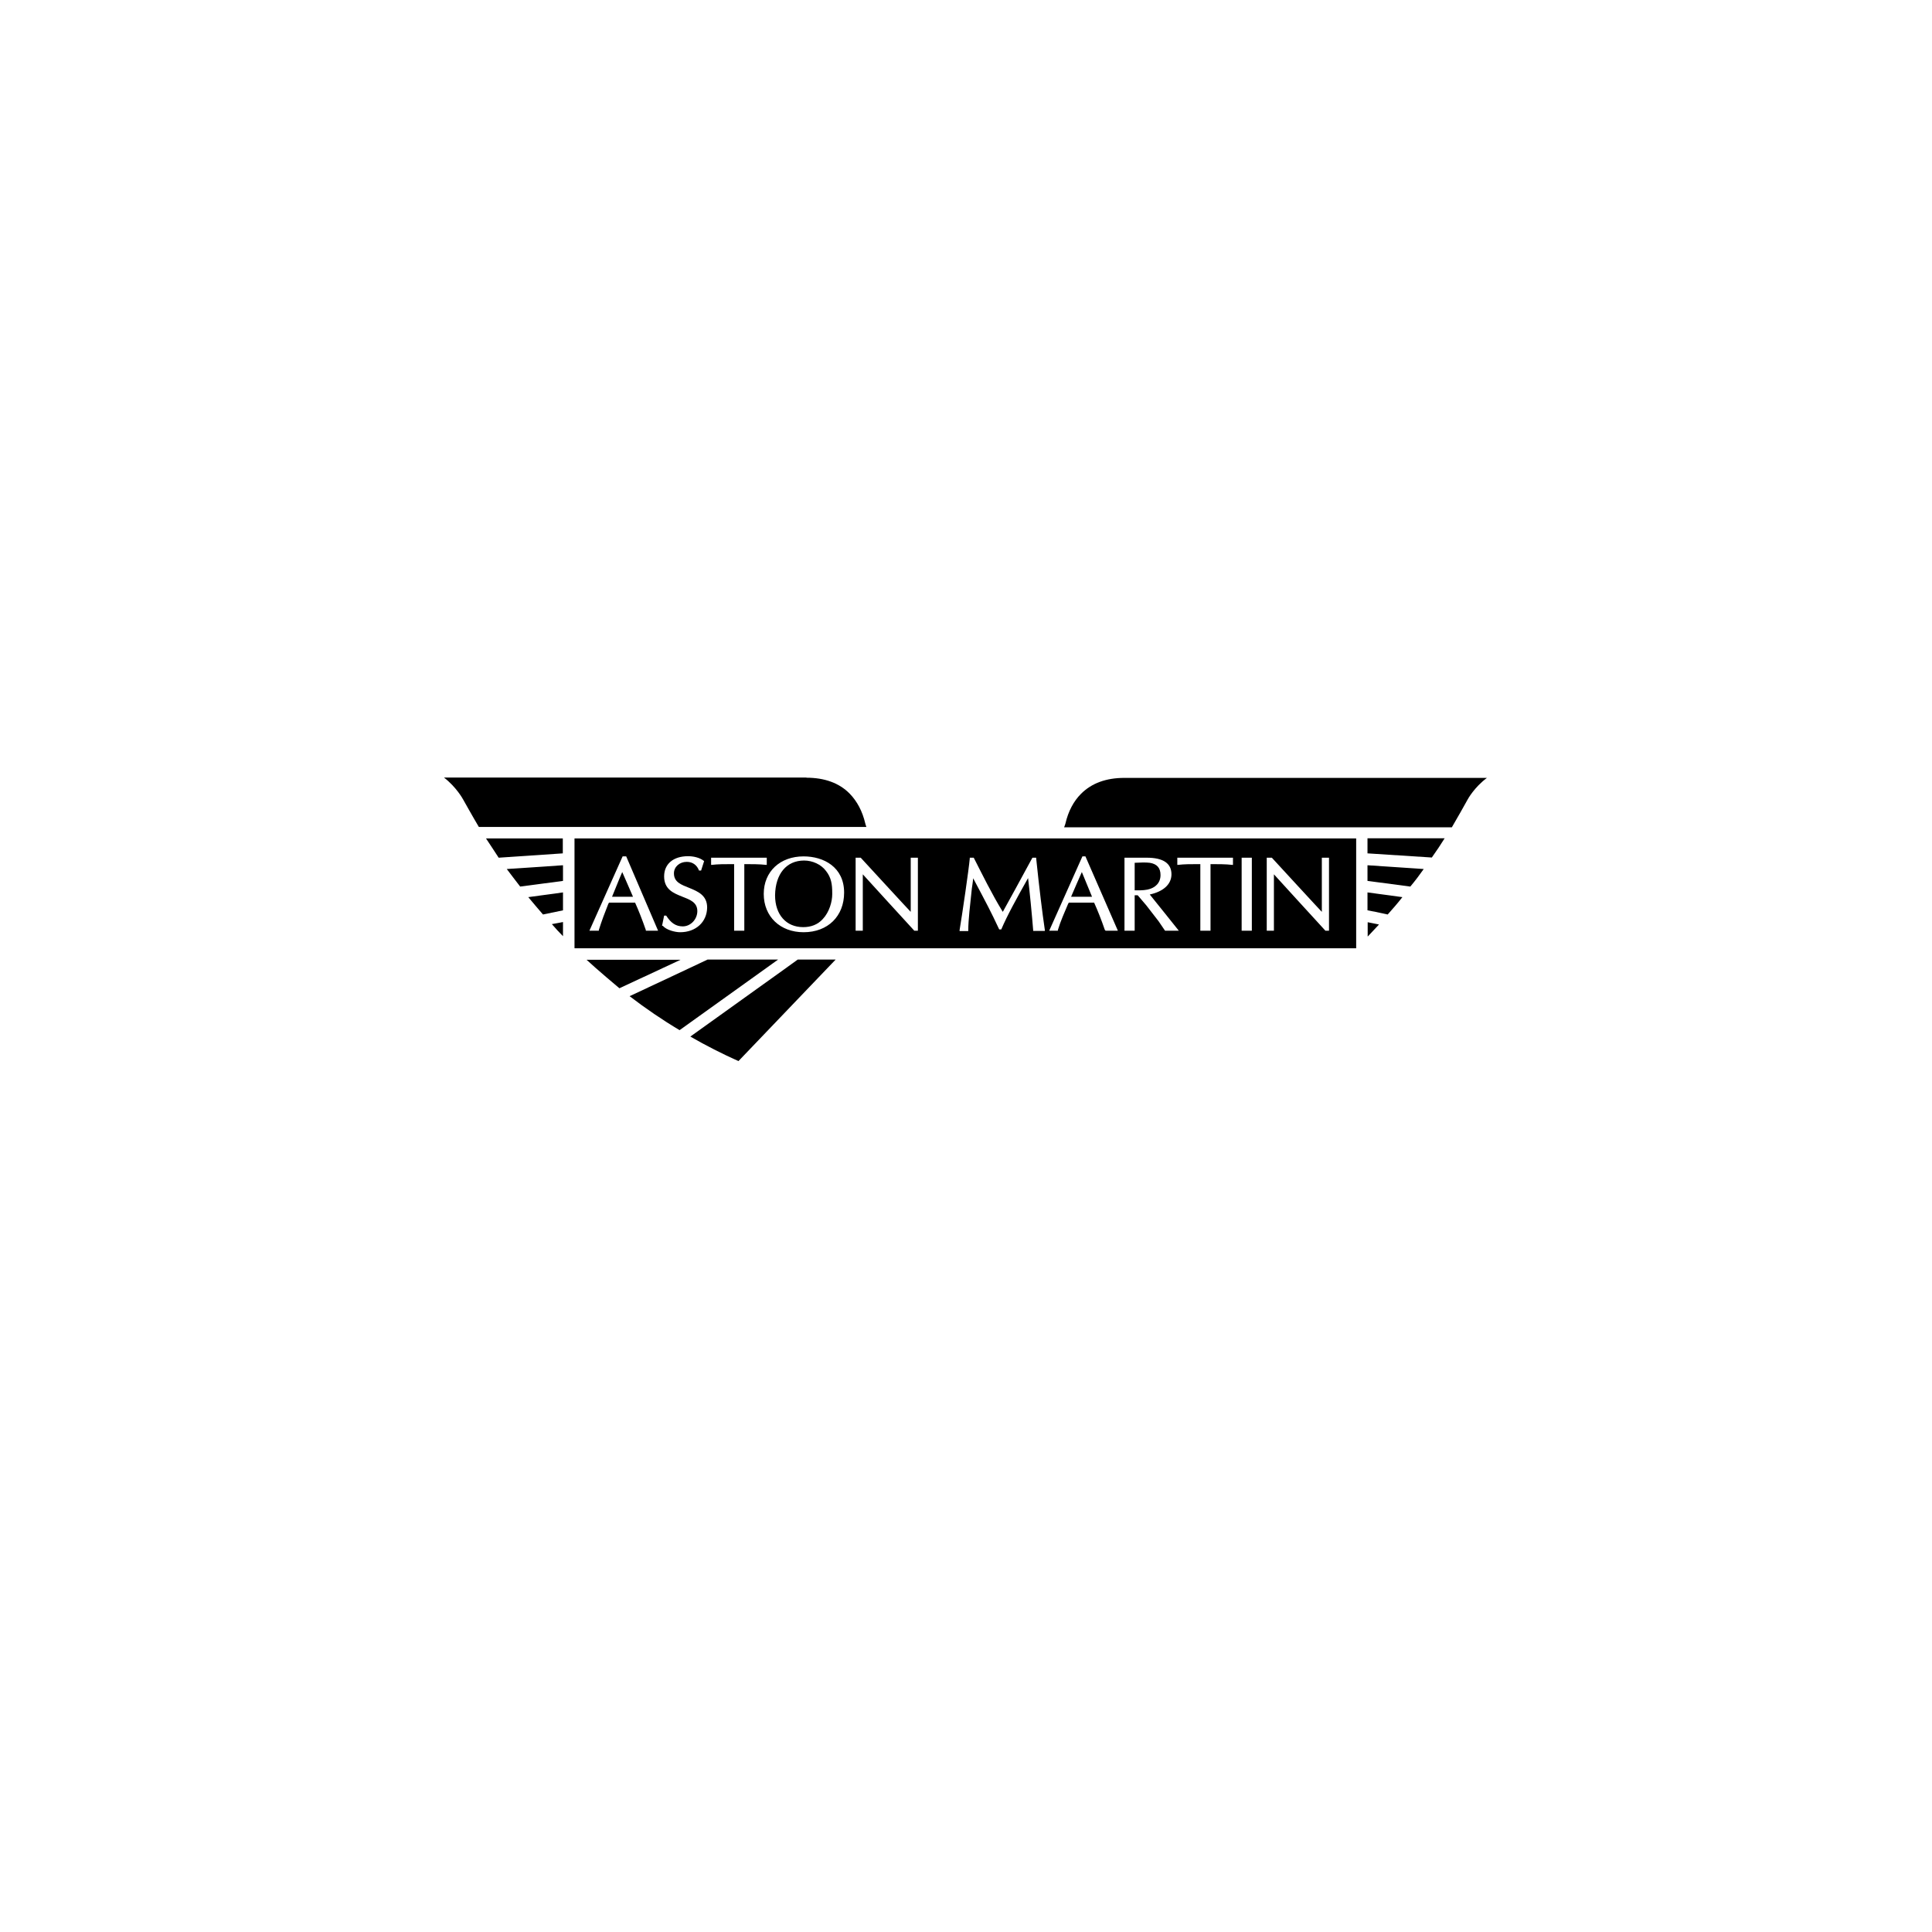
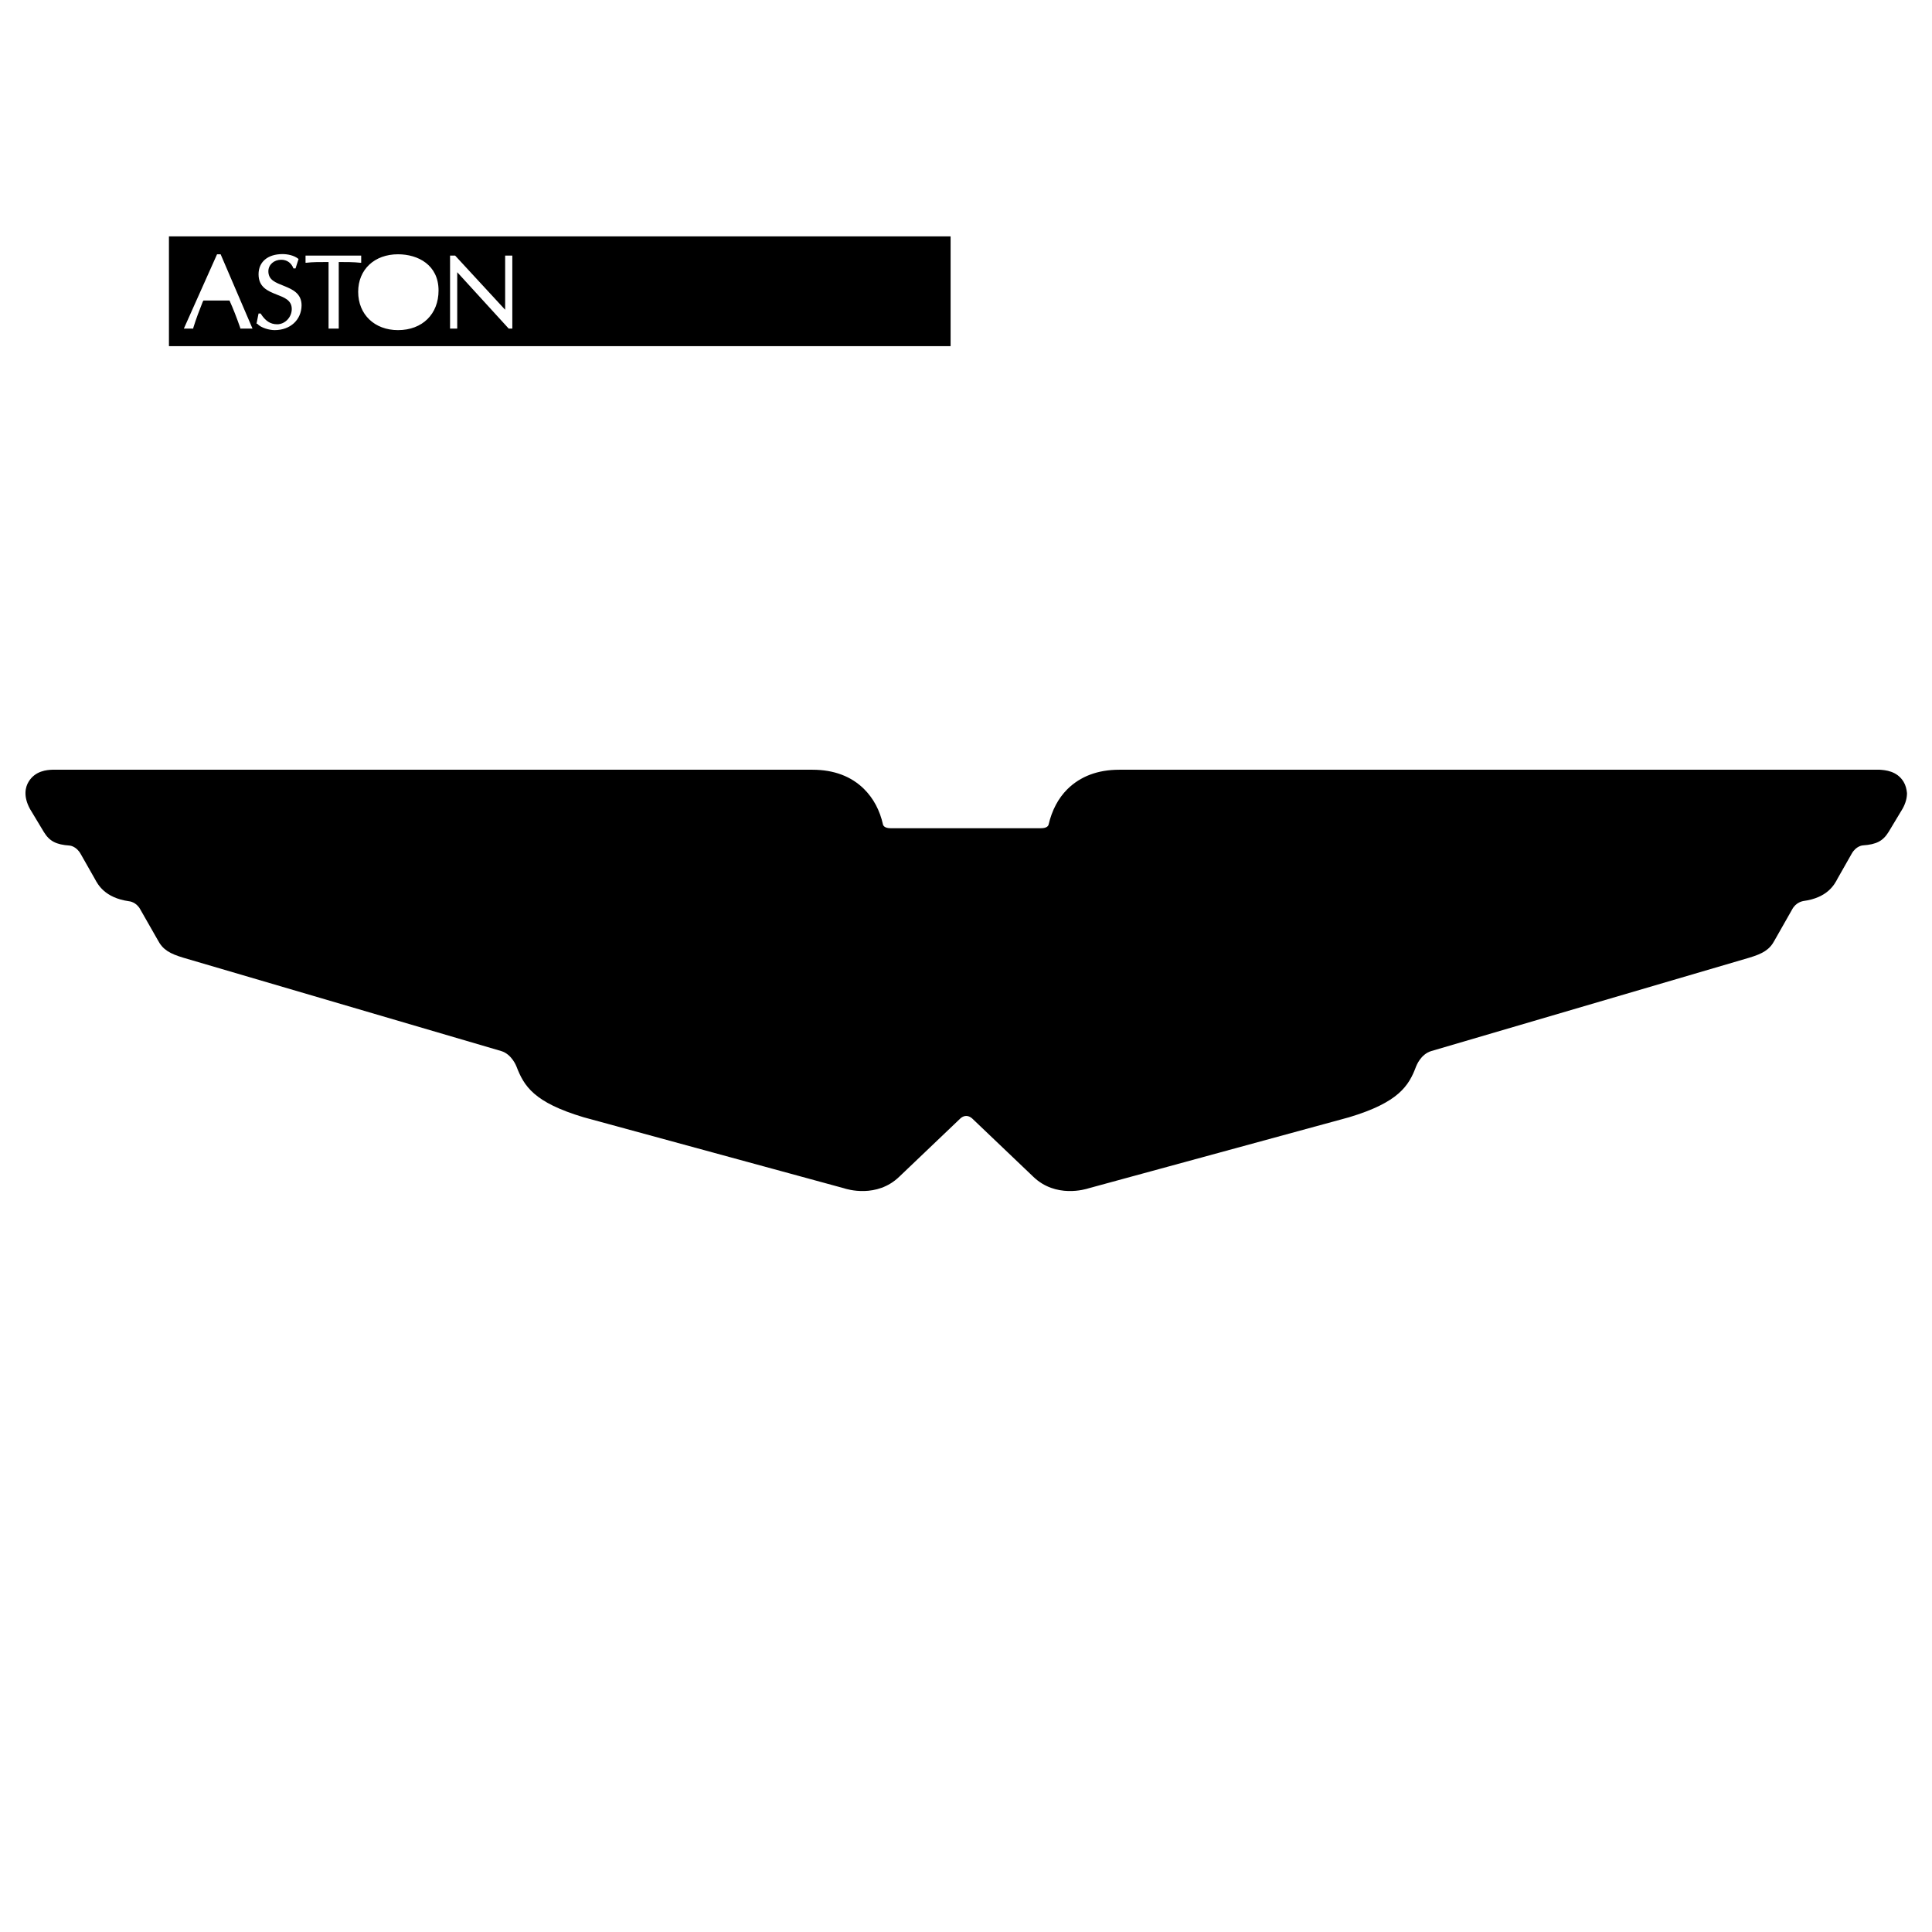
<svg xmlns="http://www.w3.org/2000/svg" fill="#000000" viewBox="0 0 1024 1024">
-   <path d="M442.9,508.6h-20.1c-6.4,4.7-32.3,23.1-56.9,40.8c8.3,4.8,16.8,9.1,25.5,13L442.9,508.6z" />
-   <path d="M412.4,508.6H375c-3.5,1.7-21.7,10.2-41.3,19.4c8.5,6.5,17.4,12.6,26.5,18L412.4,508.6z" />
-   <path d="M328.3,523.8l32.4-15.1h-49.8C315.9,513.4,327.8,523.4,328.3,523.8z" />
-   <path d="M615.1,463.8c0-3.8-1.9-5.9-5.7-6.5c-2-0.3-5.8-0.1-8.1,0h0.1v14.6c1.3,0,4.5,0.1,6.8-0.4C612.5,470.6,615.1,467.8,615.1,463.8z" />
-   <path d="M718.7,444.4H304.5v58.1l0.1,0.1h414.2V444.4z M342.3,493.3v-0.4c-2-5.7-3.8-10.3-5.7-14.5h-13.8c-0.1,0.2-0.4,0.7-0.4,0.7c-1.8,4.5-3.5,9-5,13.8v0.4h-5l17.6-39.4h1.9l16.9,39.4H342.3z M360.5,494.1c-2.6,0-7.2-1.1-9.2-3.4h-0.4l1.1-5.4h1.1c2.5,3.9,5.1,5.7,8.8,5.7c4.1,0,7.7-3.7,7.7-8.1c0-4.7-4-6.1-8.1-7.7c-4.5-1.8-9.5-3.8-9.5-10.7c0-6.6,4.9-10.7,12.7-10.7c2.5,0,6.1,0.6,8.5,2.6l-1.6,5h-1.1c-1.1-2.9-3.4-4.6-6.5-4.6c-3.8,0-6.8,2.6-6.8,6.1c0,4.7,3.9,6,8.1,7.7c4.7,1.9,9.5,4,9.5,10.4C374.7,488.7,368.8,494.1,360.5,494.1z M394.5,493.3h-5.4V458c-5.2,0-8.5,0-11.8,0.4h-0.4v-3.8H406h0.4v3.8H406c-3.5-0.4-7.6-0.4-11.5-0.4V493.3z M425.9,494.1c-12.4,0-21.1-8.3-21.1-20.3c0-11.9,8.7-19.9,21.1-19.9c10.7,0,21.5,5.7,21.5,19.2C447.4,485.5,438.9,494.1,425.9,494.1z M486.5,493.3h-1.9l-3.1-3.4c0,0-24-26.2-24.2-26.5v29.9h-3.8v-38.7h2.7c0,0,26.2,28.5,26.5,28.7c0-0.6,0-28.7,0-28.7h3.4h0.4V493.3z M553.7,493.4h-6.1V493c-0.6-7.7-1.9-21-2.7-27.6c-6.3,11.2-11,19.7-14.2,27.2h-1.1l-3.1-6.5c-2.7-5.7-10.1-19.4-10.7-20.6c-0.1,1.6-0.7,5.4-0.7,5.4c-0.9,8.6-1.9,16.7-1.9,22.2v0.4h-4.6V493c1.5-9,4.9-32.3,5.4-38v-0.4v0h1.7h0.4c4.5,8.8,9.5,19.1,15.4,28.7c0.5-0.9,6.5-11.8,6.5-11.8l9.2-16.9h1.6h0.4v0.4c1.7,16.3,3.2,28.5,4.6,38V493.4z M586,493.3l-0.4-0.4c-1.9-5.5-3.8-10.3-5.7-14.5h-13.4c-0.1,0.2-0.4,0.7-0.4,0.7c-1.9,4.5-3.9,8.9-5.4,13.8v0.4h-4.6l17.6-39.4h1.6l17.2,39.4H586z M617.9,493.3h-0.4l-3.4-5l-6.5-8.4c0,0-4.4-5.2-4.6-5.4h-1.6c0,0.6,0,18.8,0,18.8H596v-38.7h11.8c8.6,0,13.1,2.9,13.1,8.8c0,5.4-4.5,9.2-11.5,10.7c0.7,0.8,15.4,19.2,15.4,19.2H617.9z M653.5,458.4h-0.4c-3.5-0.4-7.6-0.4-11.5-0.4c0,0.7,0,35.3,0,35.3h-5.4V458c-5.2,0-8.5,0-11.8,0.4h-0.4v-3.8h29.1h0.4V458.4z M663.5,493.3h-5.4v-38.7h5.4V493.3z M704.4,493.3h-1.9l-3.1-3.4c0,0-24-26.2-24.2-26.5v29.9h-3.8v-38.7h2.7c0,0,26.2,28.5,26.5,28.7v-28.7h3.8V493.3z" />
-   <path d="M567.7,475.3h11.1c-0.4-0.9-4.9-11.8-5.4-13.1C572.8,463.6,568,474.4,567.7,475.3z" />
-   <path d="M426.2,456.1c-9.4,0-15.2,7.1-15.4,18.4c0,10.3,5.9,16.9,14.9,16.9c4.1,0,7.7-1.3,10.4-4.3c3.5-3.7,5-9.3,5-13.1c0-0.2,0-0.4,0-0.7c0-4.6-0.5-8.2-3.4-11.8C435.2,458.2,430.7,456.1,426.2,456.1z" />
-   <path d="M324.4,475.3h11.1c-0.3-0.9-5.2-11.8-5.7-13.1C329.1,463.6,324.8,474.4,324.4,475.3z" />
-   <path d="M298.4,444.4h-40.8c2.1,3.2,4.4,6.6,6.7,10.2l34-2.3V444.4z" />
-   <path d="M298.4,458.6l-29.8,2c2.3,3,4.6,6.1,7.1,9.3l22.7-3V458.6z" />
-   <path d="M298.4,473l-18.4,2.5c2.5,3,5.1,6.1,7.8,9.2l10.6-2.2V473z" />
-   <path d="M298.4,488.7c-1.6,0.3-3.5,0.7-5.9,1.1c1.9,2.2,3.8,4.3,5.9,6.4V488.7z" />
-   <path d="M724.9,496.4c2.1-2.2,4-4.3,6-6.4l-6-1.2V496.4z" />
-   <path d="M245.5,423.8c0,0,5.2,9.3,8.3,14.5h205.4c-0.3-0.7-0.6-1.9-0.6-1.9c-1.5-6.4-4.3-11.7-8.3-15.8c-5.5-5.6-13.3-8.4-22.9-8.4v-0.1H235.3C241.8,417.1,245.3,423.4,245.5,423.8z" />
-   <path d="M777.8,423.9c0.2-0.4,3.6-6.6,10.3-11.6H595.9c-9.6,0-17.3,2.8-22.9,8.4c-4,4-6.8,9.3-8.3,15.8c0,0-0.3,1.1-0.7,2h205.5C772.8,432.9,775.5,428,777.8,423.9z" />
-   <path d="M765.7,444.3h-40.9v8l34.1,2.2C761.4,451,763.7,447.5,765.7,444.3z" />
-   <path d="M754.6,460.6l-29.8-2v8.3l22.7,3C750.1,466.8,752.5,463.6,754.6,460.6z" />
-   <path d="M743.3,475.5l-18.5-2.5v9.5c2.2,0.4,5.9,1.1,10.7,2.2C738.2,481.7,740.8,478.7,743.3,475.5z" />
+   <g transform="translate(-214.9598,-319.1258)">
+     <path d="M1223.9,733.5c-3.5-5.8-9.8-6.2-12.6-6.4H808.2c-11.4,0-20.6,3.5-27.5,10.3c-4.9,4.9-8.2,11.2-10,18.9c-0.1,0.3-0.6,1.8-4,1.8h-79.7c-3.4,0-3.9-1.6-4-1.8c-1.7-7.7-5.1-14-10-18.9c-6.8-6.8-16.1-10.3-27.4-10.3H242.6c-2.6,0.1-9,0.5-12.5,6.4c-1.7,2.8-2.9,7.6,0.7,14.3l7.4,12.3c3,4.9,6.5,6.7,13.7,7.2c0.1,0,3.5,0.3,5.8,4.4l7.5,13.2c1.6,3,5.3,10.1,18.1,11.9c0.2,0,3.9,0.4,6,4.3l9.3,16.3c2.7,5.2,6.5,7.2,13.4,9.3l168.6,49.5c5.7,1.7,8.1,8.2,8.1,8.2c4,10.4,9.2,19,35.6,26.9l137.9,37.6c1.7,0.6,17.5,5.4,29.4-6.1l32.4-30.9s1.3-1.3,3.1-1.3c1.8,0,3.2,1.4,3.2,1.4l32.3,30.8c11.9,11.5,27.7,6.7,29.5,6.1l137.9-37.6c26.3-7.9,31.7-16.7,35.5-26.9c0.2-0.4,2.4-6.5,8.1-8.2l168.6-49.5c6.9-2.1,10.7-4.1,13.4-9.3l9.2-16.2c2.1-4,5.7-4.4,5.9-4.5c12.9-1.7,16.6-8.8,18.2-11.9l7.5-13.2c2.3-4.1,5.7-4.4,5.9-4.4c7.2-0.5,10.7-2.3,13.7-7.2l7.4-12.3c1.6-2.9,2.3-5.6,2.3-8.2C1225.5,737.4,1225,735.3,1223.9,733.5" />
+     <path d="M718.7,444.4H304.5v58.1l0.1,0.1h414.2V444.4z M342.3,493.3v-0.4c-2-5.7-3.8-10.3-5.7-14.5h-13.8c-0.1,0.2-0.4,0.7-0.4,0.7c-1.8,4.5-3.5,9-5,13.8v0.4h-5l17.6-39.4h1.9l16.9,39.4H342.3z M360.5,494.1c-2.6,0-7.2-1.1-9.2-3.4h-0.4l1.1-5.4h1.1c2.5,3.9,5.1,5.7,8.8,5.7c4.1,0,7.7-3.7,7.7-8.1c0-4.7-4-6.1-8.1-7.7c-4.5-1.8-9.5-3.8-9.5-10.7c0-6.6,4.9-10.7,12.7-10.7c2.5,0,6.1,0.6,8.5,2.6l-1.6,5h-1.1c-1.1-2.9-3.4-4.6-6.5-4.6c-3.8,0-6.8,2.6-6.8,6.1c0,4.7,3.9,6,8.1,7.7c4.7,1.9,9.5,4,9.5,10.4C374.7,488.7,368.8,494.1,360.5,494.1z M394.5,493.3h-5.4V458c-5.2,0-8.5,0-11.8,0.4h-0.4v-3.8H406h0.4v3.8H406c-3.5-0.4-7.6-0.4-11.5-0.4V493.3z M425.9,494.1c-12.4,0-21.1-8.3-21.1-20.3c0-11.9,8.7-19.9,21.1-19.9c10.7,0,21.5,5.7,21.5,19.2C447.4,485.5,438.9,494.1,425.9,494.1z M486.5,493.3h-1.9l-3.1-3.4l-24.2-26.5v29.9h-3.8v-38.7h2.7l26.5,28.7v-28.7h3.4h0.4V493.3z" />
+   </g>
</svg>
